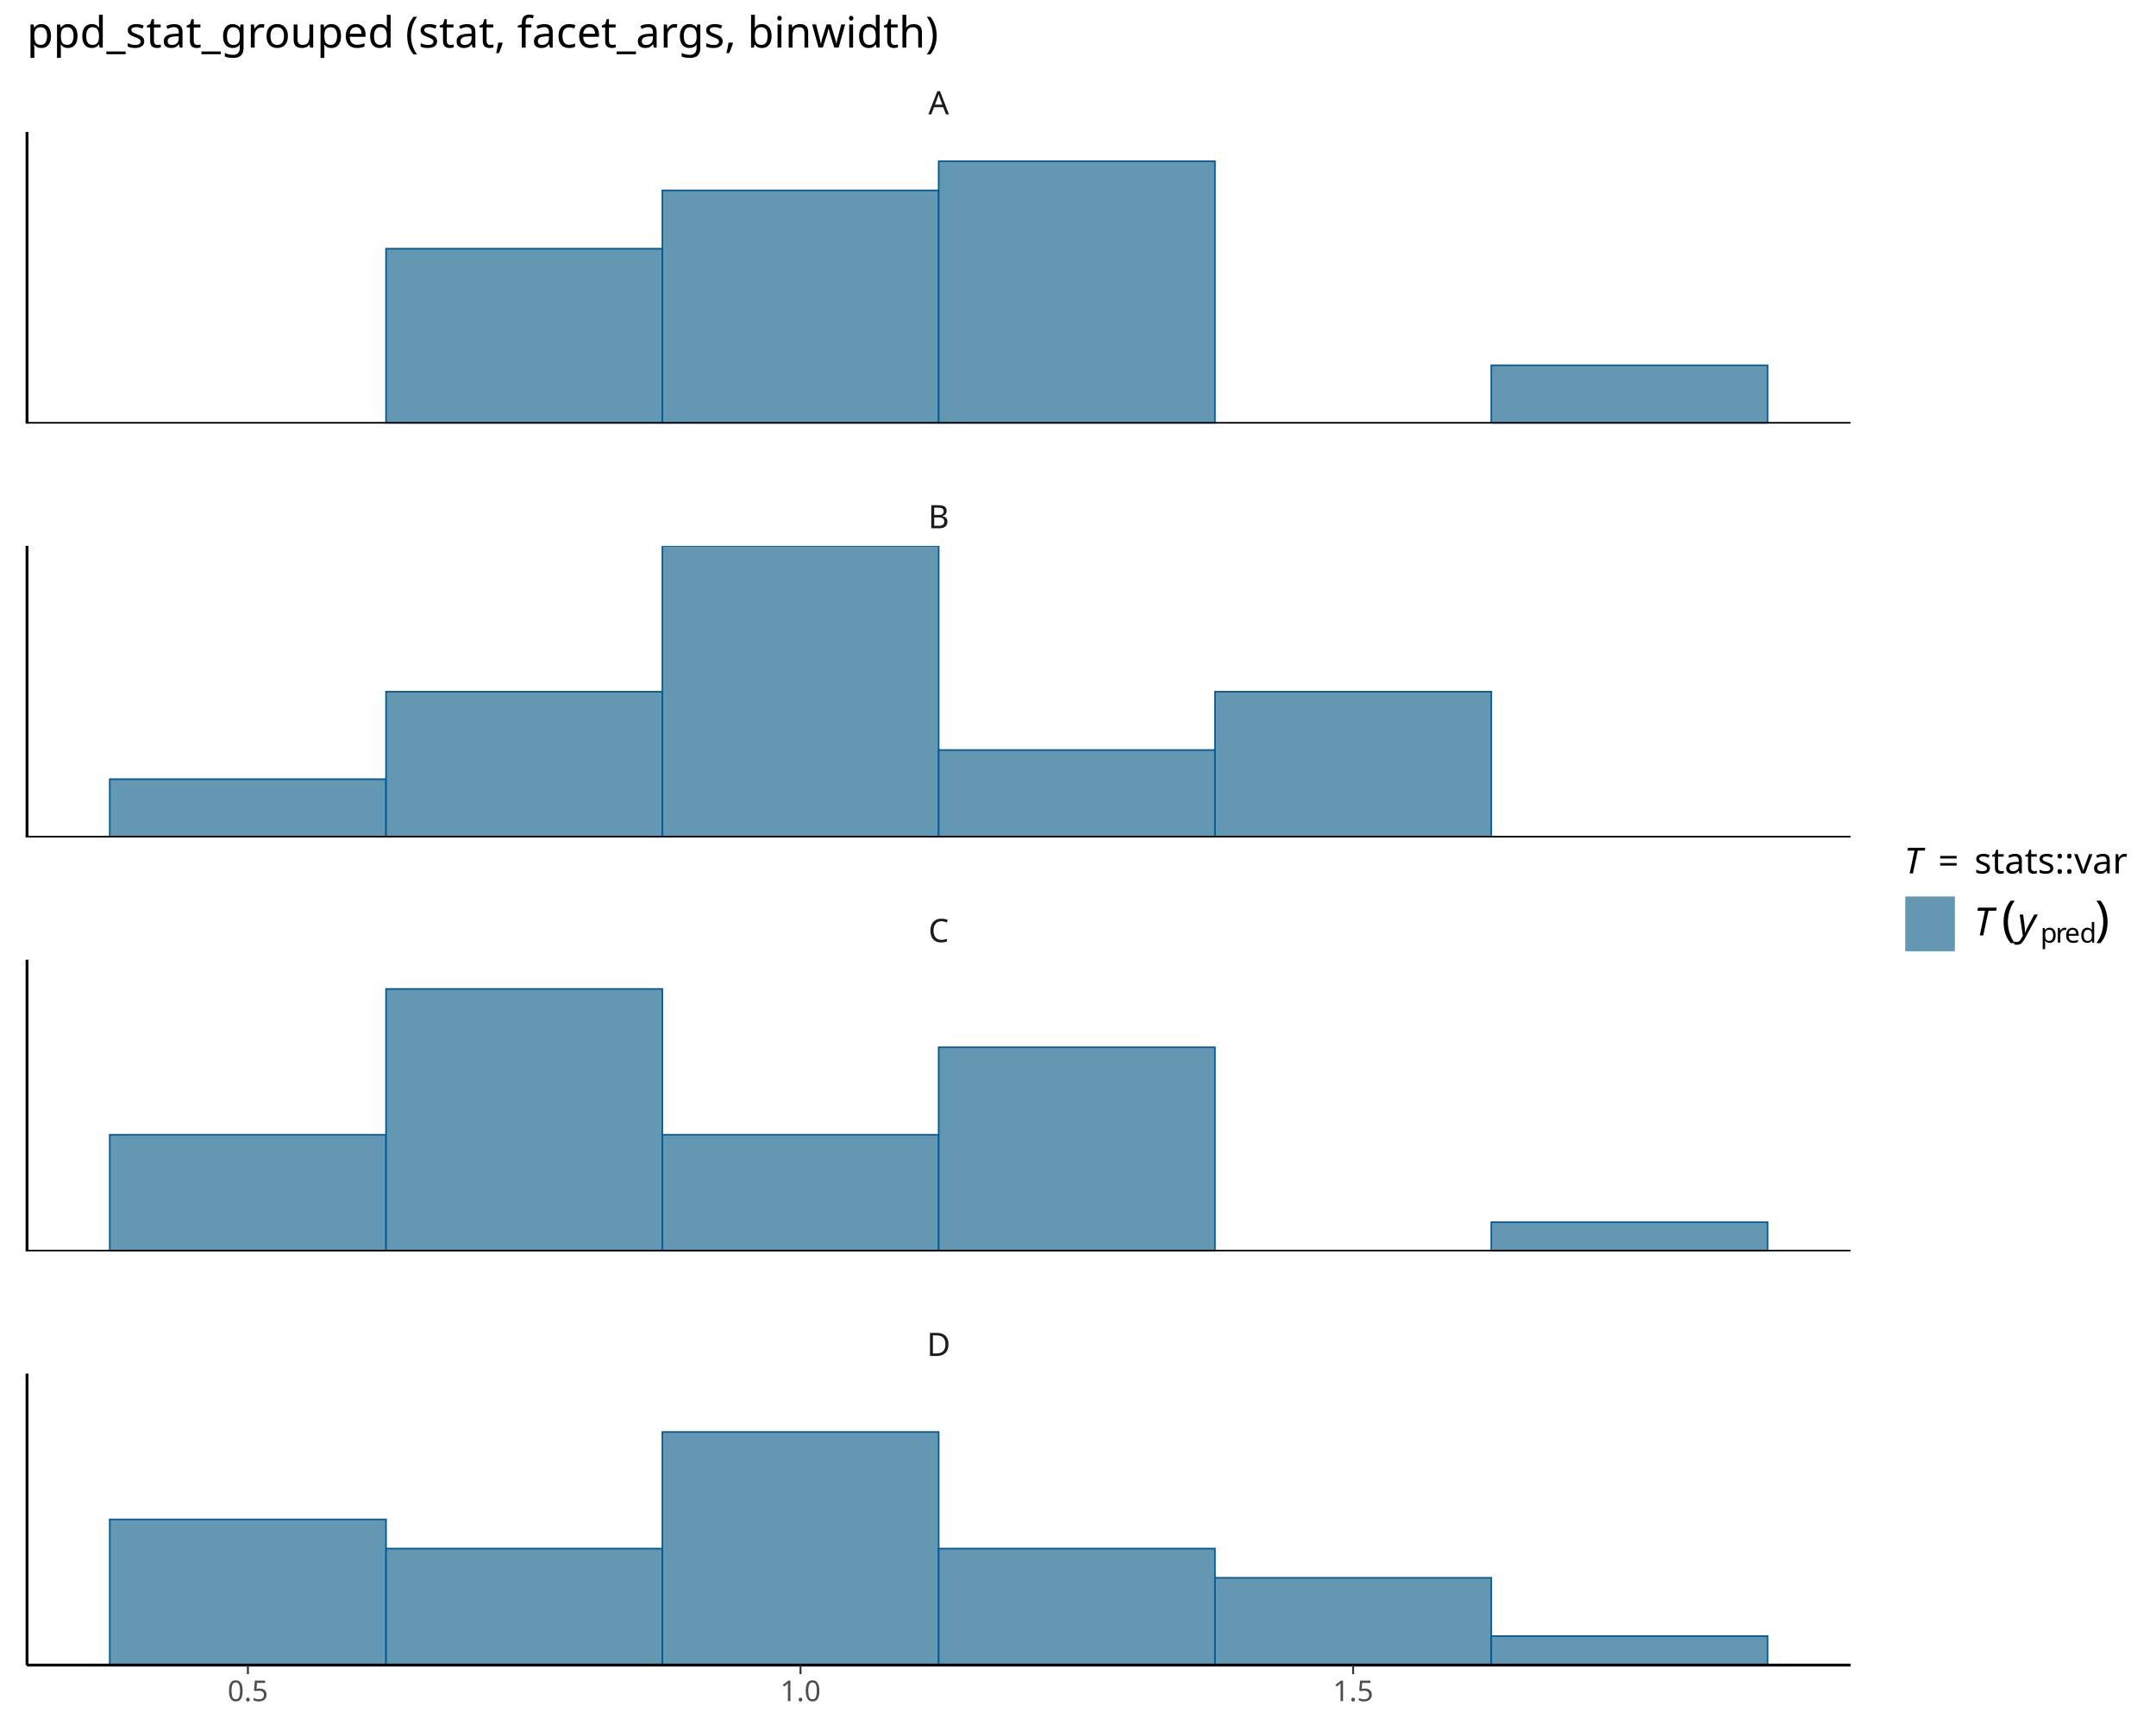
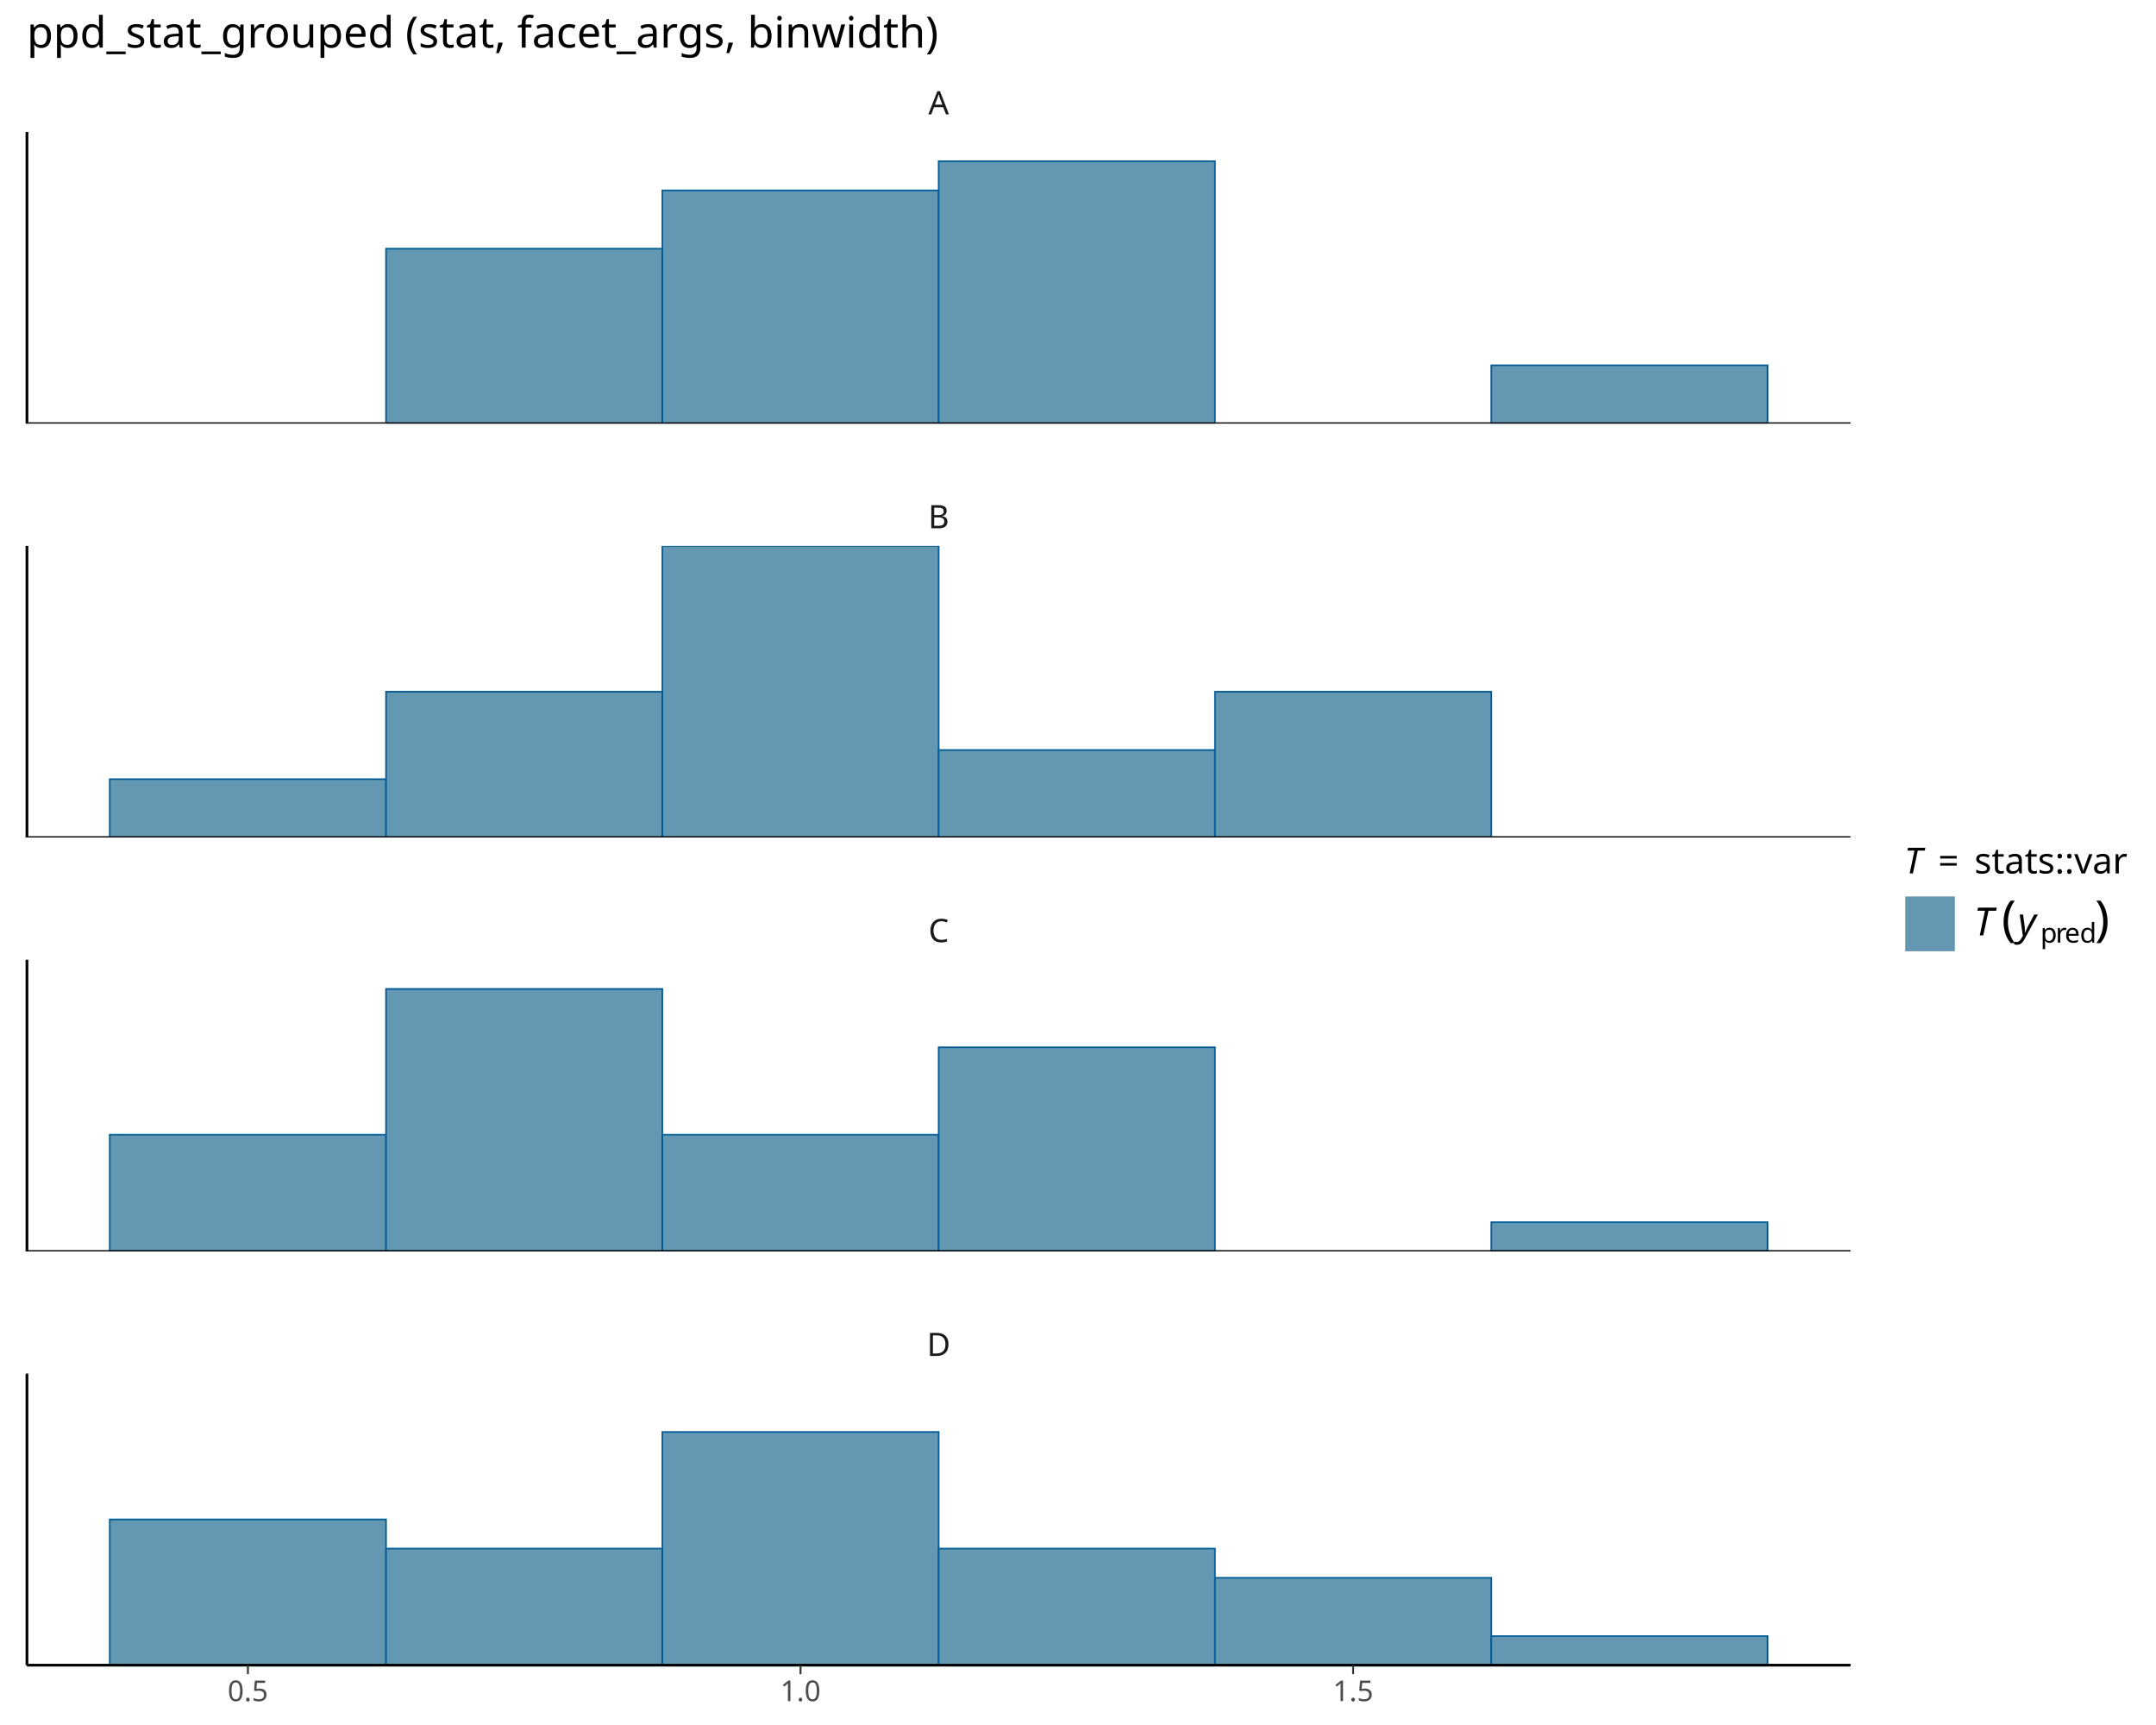
<svg xmlns="http://www.w3.org/2000/svg" class="svglite" data-engine-version="2.0" width="720.00pt" height="576.00pt" viewBox="0 0 720.00 576.00">
  <defs>
    <style type="text/css">
    .svglite line, .svglite polyline, .svglite polygon, .svglite path, .svglite rect, .svglite circle {
      fill: none;
      stroke: #000000;
      stroke-linecap: round;
      stroke-linejoin: round;
      stroke-miterlimit: 10.00;
    }
  </style>
  </defs>
  <rect width="100%" height="100%" style="stroke: none; fill: #FFFFFF;" />
  <defs>
    <clipPath id="cpMC4wMHw3MjAuMDB8MC4wMHw1NzYuMDA=">
      <rect x="0.00" y="0.00" width="720.00" height="576.00" />
    </clipPath>
  </defs>
  <g clip-path="url(#cpMC4wMHw3MjAuMDB8MC4wMHw1NzYuMDA=)">
</g>
  <defs>
    <clipPath id="cpOC45N3w2MTcuOTh8NDQuMDl8MTQxLjQ1">
      <rect x="8.97" y="44.09" width="609.01" height="97.36" />
    </clipPath>
  </defs>
  <g clip-path="url(#cpOC45N3w2MTcuOTh8NDQuMDl8MTQxLjQ1)">
    <rect x="36.65" y="141.45" width="92.27" height="0.00" style="stroke-width: 0.53; stroke: #005B96; stroke-linecap: butt; stroke-linejoin: miter; fill: #6497B1;" />
    <rect x="128.92" y="83.04" width="92.27" height="58.41" style="stroke-width: 0.53; stroke: #005B96; stroke-linecap: butt; stroke-linejoin: miter; fill: #6497B1;" />
    <rect x="221.20" y="63.57" width="92.27" height="77.89" style="stroke-width: 0.53; stroke: #005B96; stroke-linecap: butt; stroke-linejoin: miter; fill: #6497B1;" />
    <rect x="313.47" y="53.83" width="92.27" height="87.62" style="stroke-width: 0.53; stroke: #005B96; stroke-linecap: butt; stroke-linejoin: miter; fill: #6497B1;" />
    <rect x="405.75" y="141.45" width="92.27" height="0.00" style="stroke-width: 0.53; stroke: #005B96; stroke-linecap: butt; stroke-linejoin: miter; fill: #6497B1;" />
    <rect x="498.02" y="121.98" width="92.27" height="19.47" style="stroke-width: 0.53; stroke: #005B96; stroke-linecap: butt; stroke-linejoin: miter; fill: #6497B1;" />
-     <line x1="8.97" y1="141.45" x2="617.98" y2="141.45" style="stroke-width: 1.07; stroke-linecap: butt;" />
-     <line x1="8.97" y1="141.45" x2="8.97" y2="44.09" style="stroke-width: 1.07; stroke-linecap: butt;" />
+     <line x1="8.97" y1="141.45" x2="617.98" y2="141.45" style="stroke-width: 0.85; stroke-linecap: butt;" />
+     <line x1="8.97" y1="141.45" x2="8.97" y2="44.09" style="stroke-width: 0.85; stroke-linecap: butt;" />
  </g>
  <g clip-path="url(#cpMC4wMHw3MjAuMDB8MC4wMHw1NzYuMDA=)">
</g>
  <defs>
    <clipPath id="cpOC45N3w2MTcuOTh8MTgyLjI5fDI3OS42NQ==">
      <rect x="8.97" y="182.29" width="609.01" height="97.36" />
    </clipPath>
  </defs>
  <g clip-path="url(#cpOC45N3w2MTcuOTh8MTgyLjI5fDI3OS42NQ==)">
    <rect x="36.65" y="260.18" width="92.27" height="19.47" style="stroke-width: 0.53; stroke: #005B96; stroke-linecap: butt; stroke-linejoin: miter; fill: #6497B1;" />
    <rect x="128.92" y="230.97" width="92.27" height="48.68" style="stroke-width: 0.53; stroke: #005B96; stroke-linecap: butt; stroke-linejoin: miter; fill: #6497B1;" />
    <rect x="221.20" y="182.29" width="92.27" height="97.36" style="stroke-width: 0.53; stroke: #005B96; stroke-linecap: butt; stroke-linejoin: miter; fill: #6497B1;" />
    <rect x="313.47" y="250.44" width="92.27" height="29.21" style="stroke-width: 0.53; stroke: #005B96; stroke-linecap: butt; stroke-linejoin: miter; fill: #6497B1;" />
    <rect x="405.75" y="230.97" width="92.27" height="48.68" style="stroke-width: 0.53; stroke: #005B96; stroke-linecap: butt; stroke-linejoin: miter; fill: #6497B1;" />
    <rect x="498.02" y="279.65" width="92.27" height="0.00" style="stroke-width: 0.53; stroke: #005B96; stroke-linecap: butt; stroke-linejoin: miter; fill: #6497B1;" />
-     <line x1="8.97" y1="279.65" x2="617.98" y2="279.65" style="stroke-width: 1.07; stroke-linecap: butt;" />
-     <line x1="8.97" y1="279.65" x2="8.97" y2="182.29" style="stroke-width: 1.07; stroke-linecap: butt;" />
+     <line x1="8.97" y1="279.65" x2="617.98" y2="279.65" style="stroke-width: 0.85; stroke-linecap: butt;" />
+     <line x1="8.97" y1="279.65" x2="8.97" y2="182.29" style="stroke-width: 0.85; stroke-linecap: butt;" />
  </g>
  <g clip-path="url(#cpMC4wMHw3MjAuMDB8MC4wMHw1NzYuMDA=)">
</g>
  <defs>
    <clipPath id="cpOC45N3w2MTcuOTh8MzIwLjQ5fDQxNy44NQ==">
      <rect x="8.97" y="320.49" width="609.01" height="97.36" />
    </clipPath>
  </defs>
  <g clip-path="url(#cpOC45N3w2MTcuOTh8MzIwLjQ5fDQxNy44NQ==)">
    <rect x="36.65" y="378.90" width="92.27" height="38.94" style="stroke-width: 0.53; stroke: #005B96; stroke-linecap: butt; stroke-linejoin: miter; fill: #6497B1;" />
    <rect x="128.92" y="330.22" width="92.27" height="87.62" style="stroke-width: 0.53; stroke: #005B96; stroke-linecap: butt; stroke-linejoin: miter; fill: #6497B1;" />
    <rect x="221.20" y="378.90" width="92.27" height="38.94" style="stroke-width: 0.53; stroke: #005B96; stroke-linecap: butt; stroke-linejoin: miter; fill: #6497B1;" />
    <rect x="313.47" y="349.70" width="92.27" height="68.15" style="stroke-width: 0.53; stroke: #005B96; stroke-linecap: butt; stroke-linejoin: miter; fill: #6497B1;" />
    <rect x="405.75" y="417.85" width="92.27" height="0.00" style="stroke-width: 0.53; stroke: #005B96; stroke-linecap: butt; stroke-linejoin: miter; fill: #6497B1;" />
    <rect x="498.02" y="408.11" width="92.27" height="9.74" style="stroke-width: 0.53; stroke: #005B96; stroke-linecap: butt; stroke-linejoin: miter; fill: #6497B1;" />
-     <line x1="8.97" y1="417.85" x2="617.98" y2="417.85" style="stroke-width: 1.07; stroke-linecap: butt;" />
-     <line x1="8.97" y1="417.85" x2="8.97" y2="320.49" style="stroke-width: 1.07; stroke-linecap: butt;" />
+     <line x1="8.97" y1="417.85" x2="617.98" y2="417.85" style="stroke-width: 0.85; stroke-linecap: butt;" />
+     <line x1="8.97" y1="417.85" x2="8.97" y2="320.49" style="stroke-width: 0.85; stroke-linecap: butt;" />
  </g>
  <g clip-path="url(#cpMC4wMHw3MjAuMDB8MC4wMHw1NzYuMDA=)">
</g>
  <defs>
    <clipPath id="cpOC45N3w2MTcuOTh8NDU4LjY4fDU1Ni4wNA==">
      <rect x="8.97" y="458.68" width="609.01" height="97.36" />
    </clipPath>
  </defs>
  <g clip-path="url(#cpOC45N3w2MTcuOTh8NDU4LjY4fDU1Ni4wNA==)">
    <rect x="36.65" y="507.36" width="92.27" height="48.68" style="stroke-width: 0.53; stroke: #005B96; stroke-linecap: butt; stroke-linejoin: miter; fill: #6497B1;" />
    <rect x="128.92" y="517.10" width="92.27" height="38.94" style="stroke-width: 0.53; stroke: #005B96; stroke-linecap: butt; stroke-linejoin: miter; fill: #6497B1;" />
    <rect x="221.20" y="478.16" width="92.27" height="77.89" style="stroke-width: 0.53; stroke: #005B96; stroke-linecap: butt; stroke-linejoin: miter; fill: #6497B1;" />
    <rect x="313.47" y="517.10" width="92.27" height="38.94" style="stroke-width: 0.53; stroke: #005B96; stroke-linecap: butt; stroke-linejoin: miter; fill: #6497B1;" />
    <rect x="405.75" y="526.84" width="92.27" height="29.21" style="stroke-width: 0.53; stroke: #005B96; stroke-linecap: butt; stroke-linejoin: miter; fill: #6497B1;" />
    <rect x="498.02" y="546.31" width="92.27" height="9.74" style="stroke-width: 0.53; stroke: #005B96; stroke-linecap: butt; stroke-linejoin: miter; fill: #6497B1;" />
-     <line x1="8.97" y1="556.04" x2="617.98" y2="556.04" style="stroke-width: 1.07; stroke-linecap: butt;" />
-     <line x1="8.97" y1="556.04" x2="8.97" y2="458.68" style="stroke-width: 1.07; stroke-linecap: butt;" />
+     <line x1="8.97" y1="556.04" x2="617.98" y2="556.04" style="stroke-width: 0.85; stroke-linecap: butt;" />
+     <line x1="8.97" y1="556.04" x2="8.97" y2="458.68" style="stroke-width: 0.85; stroke-linecap: butt;" />
  </g>
  <g clip-path="url(#cpMC4wMHw3MjAuMDB8MC4wMHw1NzYuMDA=)">
</g>
  <defs>
    <clipPath id="cpOC45N3w2MTcuOTh8NDM5LjQ1fDQ1OC42OA==">
      <rect x="8.97" y="439.45" width="609.01" height="19.24" />
    </clipPath>
  </defs>
  <g clip-path="url(#cpOC45N3w2MTcuOTh8NDM5LjQ1fDQ1OC42OA==)">
    <text x="313.47" y="452.78" text-anchor="middle" style="font-size: 10.80px; fill: #1A1A1A; font-family: sans;" textLength="7.80px" lengthAdjust="spacingAndGlyphs">D</text>
  </g>
  <g clip-path="url(#cpMC4wMHw3MjAuMDB8MC4wMHw1NzYuMDA=)">
</g>
  <defs>
    <clipPath id="cpOC45N3w2MTcuOTh8MzAxLjI1fDMyMC40OQ==">
      <rect x="8.97" y="301.25" width="609.01" height="19.24" />
    </clipPath>
  </defs>
  <g clip-path="url(#cpOC45N3w2MTcuOTh8MzAxLjI1fDMyMC40OQ==)">
    <text x="313.47" y="314.58" text-anchor="middle" style="font-size: 10.80px; fill: #1A1A1A; font-family: sans;" textLength="7.80px" lengthAdjust="spacingAndGlyphs">C</text>
  </g>
  <g clip-path="url(#cpMC4wMHw3MjAuMDB8MC4wMHw1NzYuMDA=)">
</g>
  <defs>
    <clipPath id="cpOC45N3w2MTcuOTh8MTYzLjA1fDE4Mi4yOQ==">
      <rect x="8.97" y="163.05" width="609.01" height="19.24" />
    </clipPath>
  </defs>
  <g clip-path="url(#cpOC45N3w2MTcuOTh8MTYzLjA1fDE4Mi4yOQ==)">
    <text x="313.47" y="176.39" text-anchor="middle" style="font-size: 10.80px; fill: #1A1A1A; font-family: sans;" textLength="7.21px" lengthAdjust="spacingAndGlyphs">B</text>
  </g>
  <g clip-path="url(#cpMC4wMHw3MjAuMDB8MC4wMHw1NzYuMDA=)">
</g>
  <defs>
    <clipPath id="cpOC45N3w2MTcuOTh8MjQuODV8NDQuMDk=">
      <rect x="8.97" y="24.85" width="609.01" height="19.24" />
    </clipPath>
  </defs>
  <g clip-path="url(#cpOC45N3w2MTcuOTh8MjQuODV8NDQuMDk=)">
    <text x="313.47" y="38.19" text-anchor="middle" style="font-size: 10.80px; fill: #1A1A1A; font-family: sans;" textLength="7.21px" lengthAdjust="spacingAndGlyphs">A</text>
  </g>
  <g clip-path="url(#cpMC4wMHw3MjAuMDB8MC4wMHw1NzYuMDA=)">
    <polyline points="8.97,556.04 617.98,556.04 " style="stroke-width: 0.85; stroke-linecap: butt;" />
    <polyline points="82.79,559.03 82.79,556.04 " style="stroke-width: 0.64; stroke: #333333; stroke-linecap: butt;" />
    <polyline points="267.33,559.03 267.33,556.04 " style="stroke-width: 0.64; stroke: #333333; stroke-linecap: butt;" />
    <polyline points="451.88,559.03 451.88,556.04 " style="stroke-width: 0.64; stroke: #333333; stroke-linecap: butt;" />
    <text x="82.79" y="568.03" text-anchor="middle" style="font-size: 9.60px; fill: #4D4D4D; font-family: sans;" textLength="13.35px" lengthAdjust="spacingAndGlyphs">0.5</text>
    <text x="267.33" y="568.03" text-anchor="middle" style="font-size: 9.60px; fill: #4D4D4D; font-family: sans;" textLength="13.35px" lengthAdjust="spacingAndGlyphs">1.0</text>
    <text x="451.88" y="568.03" text-anchor="middle" style="font-size: 9.60px; fill: #4D4D4D; font-family: sans;" textLength="13.35px" lengthAdjust="spacingAndGlyphs">1.5</text>
    <polyline points="8.97,141.45 8.97,44.09 " style="stroke-width: 0.85; stroke-linecap: butt;" />
    <polyline points="8.97,279.65 8.97,182.29 " style="stroke-width: 0.85; stroke-linecap: butt;" />
    <polyline points="8.97,417.85 8.97,320.49 " style="stroke-width: 0.85; stroke-linecap: butt;" />
    <polyline points="8.97,556.04 8.97,458.68 " style="stroke-width: 0.85; stroke-linecap: butt;" />
    <text x="635.91" y="291.65" style="font-size: 12.00px; font-style: italic; font-family: sans;" textLength="7.33px" lengthAdjust="spacingAndGlyphs">T</text>
    <text x="647.26" y="291.65" style="font-size: 12.00px; font-family: sans;" textLength="9.32px" lengthAdjust="spacingAndGlyphs">=</text>
    <text x="659.35" y="291.65" style="font-size: 12.00px; font-family: sans;" textLength="48.69px" lengthAdjust="spacingAndGlyphs">stats::var</text>
    <rect x="636.26" y="299.34" width="16.57" height="18.30" style="stroke-width: 0.53; stroke: none; stroke-linecap: butt; stroke-linejoin: miter; fill: #6497B1;" />
    <text x="659.17" y="312.35" style="font-size: 13.00px; font-style: italic; font-family: sans;" textLength="7.94px" lengthAdjust="spacingAndGlyphs">T</text>
    <text x="668.45" y="312.35" style="font-size: 16.25px; font-family: sans;" textLength="5.41px" lengthAdjust="spacingAndGlyphs">(</text>
    <text x="673.86" y="312.35" style="font-size: 13.00px; font-style: italic; font-family: sans;" textLength="6.51px" lengthAdjust="spacingAndGlyphs">y</text>
    <text x="681.40" y="314.75" style="font-size: 9.10px; font-family: sans;" textLength="5.06px" lengthAdjust="spacingAndGlyphs">p</text>
    <text x="686.46" y="314.75" style="font-size: 9.10px; font-family: sans;" textLength="3.03px" lengthAdjust="spacingAndGlyphs">r</text>
    <text x="689.49" y="314.75" style="font-size: 9.10px; font-family: sans;" textLength="5.06px" lengthAdjust="spacingAndGlyphs">e</text>
    <text x="694.55" y="314.75" style="font-size: 9.10px; font-family: sans;" textLength="5.06px" lengthAdjust="spacingAndGlyphs">d</text>
    <text x="699.61" y="312.35" style="font-size: 16.25px; font-family: sans;" textLength="5.40px" lengthAdjust="spacingAndGlyphs">)</text>
    <text x="8.97" y="15.89" style="font-size: 14.40px; font-family: sans;" textLength="289.01px" lengthAdjust="spacingAndGlyphs">ppd_stat_grouped (stat, facet_args, binwidth)</text>
  </g>
</svg>
